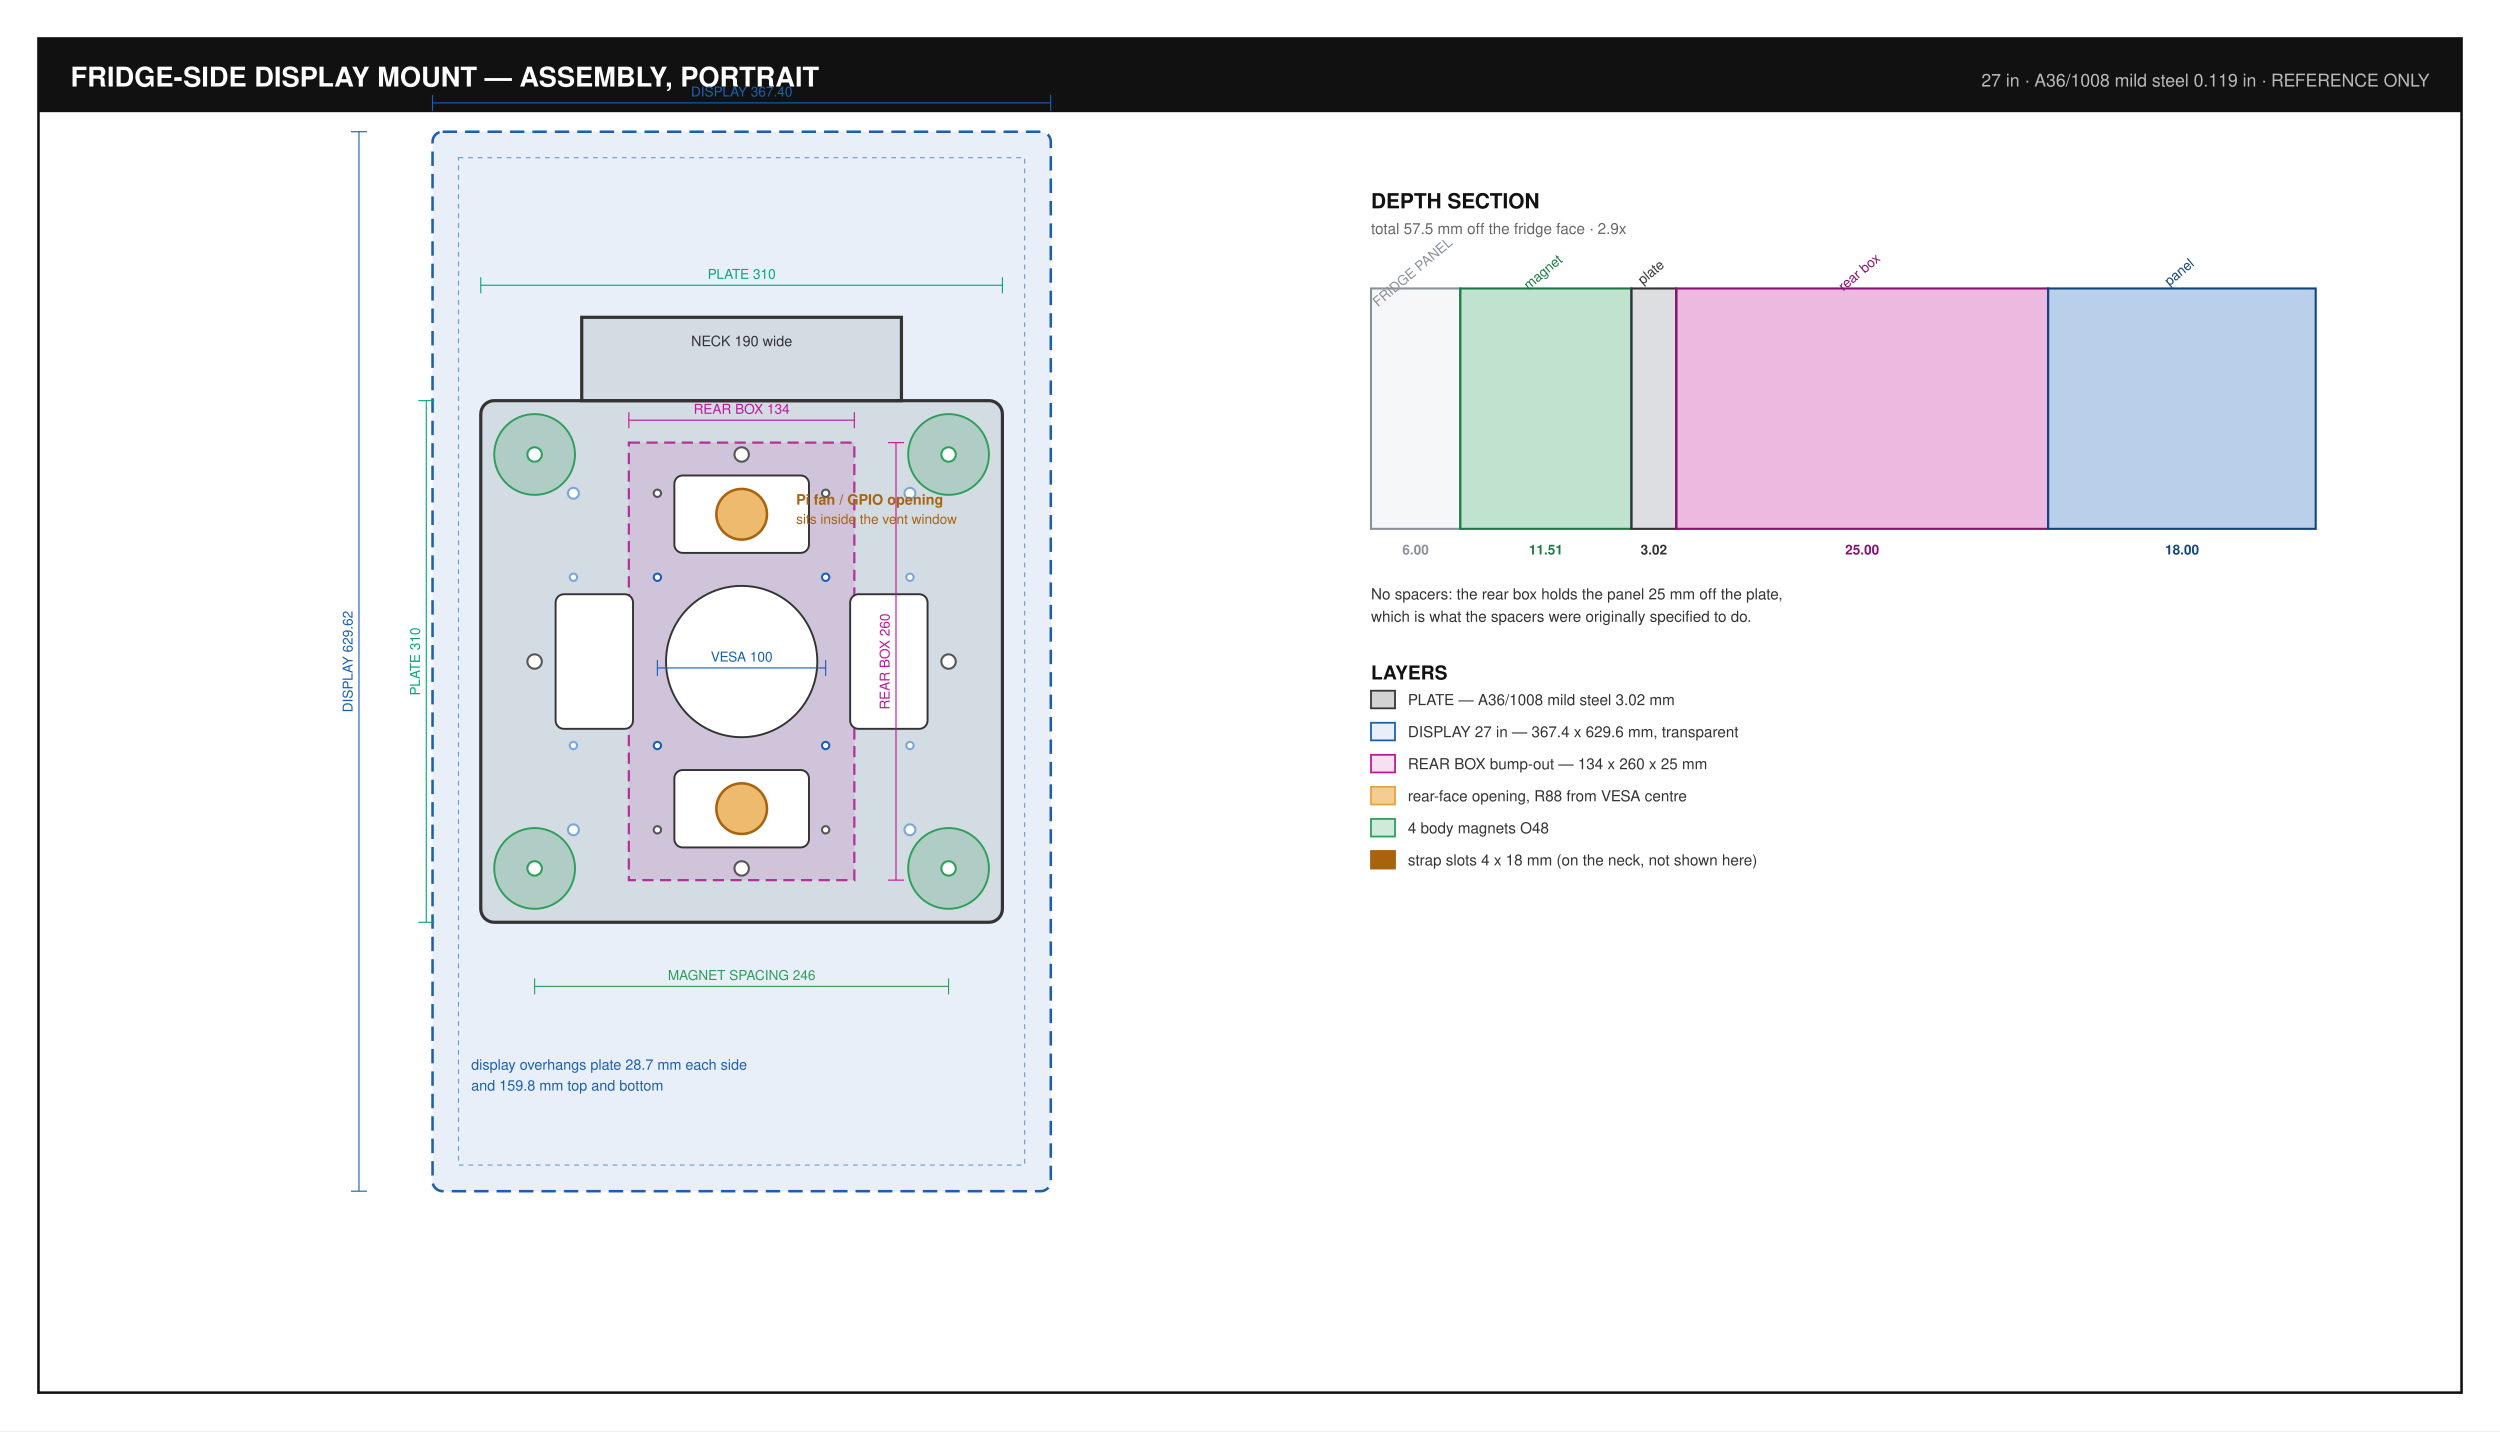
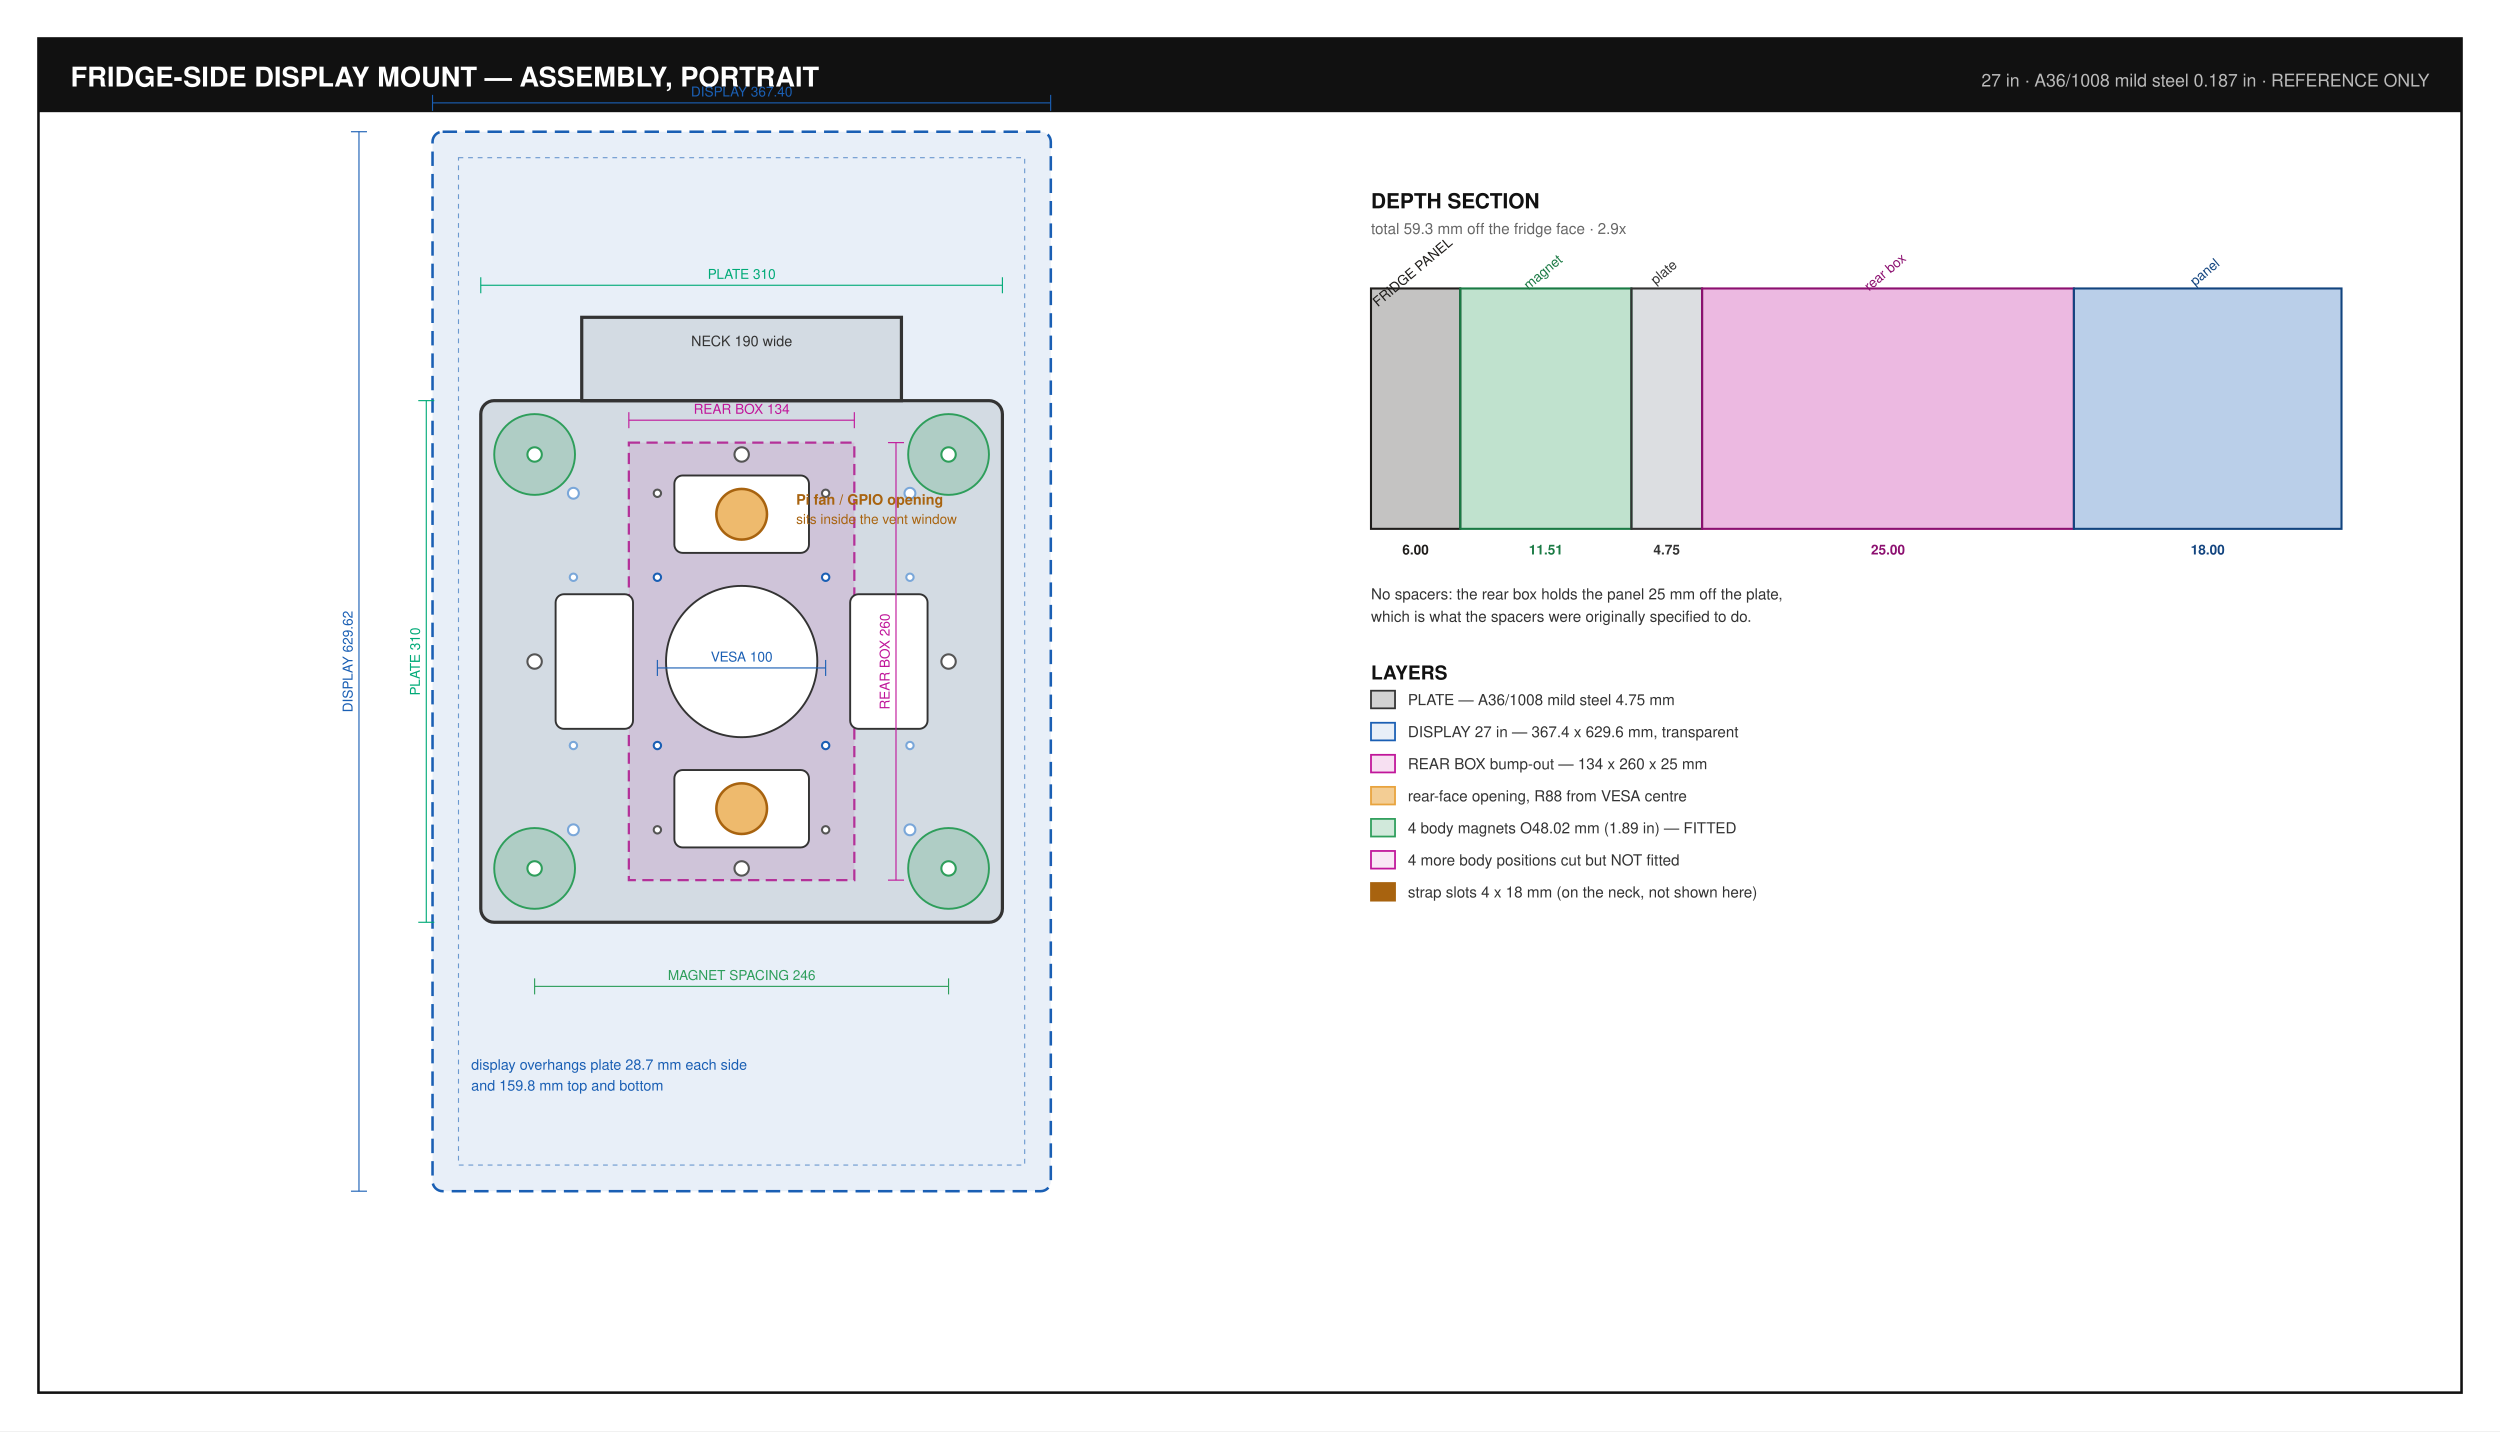
<svg xmlns="http://www.w3.org/2000/svg" width="1560" height="893" viewBox="0 0 1560 893">
  <rect width="1560" height="893" fill="#ffffff" />
  <rect x="24" y="24" width="1512" height="845" fill="none" stroke="#111" stroke-width="1.6" />
  <rect x="24" y="24" width="1512" height="46" fill="#111" />
  <text x="44.0" y="54.0" font-family="Helvetica,Arial,sans-serif" font-size="17" text-anchor="start" fill="#fff" font-weight="bold">FRIDGE-SIDE DISPLAY MOUNT — ASSEMBLY, PORTRAIT</text>
-   <text x="1516.0" y="54.0" font-family="Helvetica,Arial,sans-serif" font-size="11" text-anchor="end" fill="#bbb" font-weight="normal">27 in  ·  A36/1008 mild steel 0.119 in  ·  REFERENCE ONLY</text>
+   <text x="1516.0" y="54.0" font-family="Helvetica,Arial,sans-serif" font-size="11" text-anchor="end" fill="#bbb" font-weight="normal">27 in  ·  A36/1008 mild steel 0.187 in  ·  REFERENCE ONLY</text>
  <rect x="269.9" y="82.2" width="385.8" height="661.1" rx="6.3" fill="#1a5fb4" fill-opacity="0.10" stroke="#1a5fb4" stroke-width="1.6" stroke-dasharray="9 5" />
  <rect x="286.1" y="98.4" width="353.3" height="628.6" fill="none" stroke="#1a5fb4" stroke-width="0.7" stroke-dasharray="3 3" stroke-opacity="0.6" />
  <rect x="392.4" y="276.2" width="140.7" height="273.0" fill="#c0169a" fill-opacity="0.13" stroke="#c0169a" stroke-width="1.4" stroke-dasharray="7 4" />
  <rect x="300.0" y="250.0" width="325.5" height="325.5" rx="8.4" fill="#8a9199" fill-opacity="0.22" stroke="#333" stroke-width="2" />
  <rect x="420.8" y="296.7" width="84.0" height="48.3" rx="5.2" fill="#fff" stroke="#333" stroke-width="1.2" />
  <rect x="420.8" y="480.5" width="84.0" height="48.3" rx="5.2" fill="#fff" stroke="#333" stroke-width="1.2" />
  <rect x="346.7" y="370.8" width="48.3" height="84.0" rx="5.2" fill="#fff" stroke="#333" stroke-width="1.2" />
  <rect x="530.5" y="370.8" width="48.3" height="84.0" rx="5.2" fill="#fff" stroke="#333" stroke-width="1.2" />
  <circle cx="462.8" cy="412.8" r="47.2" fill="#fff" stroke="#333" stroke-width="1.2" />
  <circle cx="333.6" cy="541.9" r="25.2" fill="#2e9e5b" fill-opacity="0.22" stroke="#2e9e5b" stroke-width="1.2" />
  <circle cx="333.6" cy="283.6" r="25.2" fill="#2e9e5b" fill-opacity="0.22" stroke="#2e9e5b" stroke-width="1.2" />
  <circle cx="591.9" cy="541.9" r="25.2" fill="#2e9e5b" fill-opacity="0.22" stroke="#2e9e5b" stroke-width="1.2" />
  <circle cx="591.9" cy="283.6" r="25.2" fill="#2e9e5b" fill-opacity="0.22" stroke="#2e9e5b" stroke-width="1.2" />
  <circle cx="410.2" cy="465.2" r="2.3" fill="#fff" stroke="#1a5fb4" stroke-width="1.3" />
  <circle cx="410.2" cy="360.2" r="2.3" fill="#fff" stroke="#1a5fb4" stroke-width="1.3" />
  <circle cx="515.2" cy="465.2" r="2.3" fill="#fff" stroke="#1a5fb4" stroke-width="1.3" />
  <circle cx="515.2" cy="360.2" r="2.3" fill="#fff" stroke="#1a5fb4" stroke-width="1.3" />
  <circle cx="357.8" cy="465.2" r="2.3" fill="#fff" stroke="#7aa7d9" stroke-width="1.3" />
  <circle cx="357.8" cy="360.2" r="2.3" fill="#fff" stroke="#7aa7d9" stroke-width="1.3" />
  <circle cx="567.8" cy="465.2" r="2.3" fill="#fff" stroke="#7aa7d9" stroke-width="1.3" />
  <circle cx="567.8" cy="360.2" r="2.3" fill="#fff" stroke="#7aa7d9" stroke-width="1.3" />
  <circle cx="410.2" cy="517.8" r="2.3" fill="#fff" stroke="#555" stroke-width="1.3" />
  <circle cx="410.2" cy="307.8" r="2.3" fill="#fff" stroke="#555" stroke-width="1.3" />
  <circle cx="515.2" cy="517.8" r="2.3" fill="#fff" stroke="#555" stroke-width="1.3" />
  <circle cx="515.2" cy="307.8" r="2.3" fill="#fff" stroke="#555" stroke-width="1.3" />
  <circle cx="357.8" cy="517.8" r="3.4" fill="#fff" stroke="#7aa7d9" stroke-width="1.3" />
  <circle cx="357.8" cy="307.8" r="3.4" fill="#fff" stroke="#7aa7d9" stroke-width="1.3" />
  <circle cx="567.8" cy="517.8" r="3.4" fill="#fff" stroke="#7aa7d9" stroke-width="1.3" />
  <circle cx="567.8" cy="307.8" r="3.4" fill="#fff" stroke="#7aa7d9" stroke-width="1.3" />
  <circle cx="333.6" cy="541.9" r="4.5" fill="#fff" stroke="#2e9e5b" stroke-width="1.3" />
  <circle cx="333.6" cy="283.6" r="4.5" fill="#fff" stroke="#2e9e5b" stroke-width="1.3" />
  <circle cx="591.9" cy="541.9" r="4.5" fill="#fff" stroke="#2e9e5b" stroke-width="1.3" />
  <circle cx="591.9" cy="283.6" r="4.5" fill="#fff" stroke="#2e9e5b" stroke-width="1.3" />
  <circle cx="462.8" cy="541.9" r="4.5" fill="#fff" stroke="#555" stroke-width="1.3" />
  <circle cx="462.8" cy="283.6" r="4.5" fill="#fff" stroke="#555" stroke-width="1.3" />
  <circle cx="333.6" cy="412.8" r="4.5" fill="#fff" stroke="#555" stroke-width="1.3" />
  <circle cx="591.9" cy="412.8" r="4.5" fill="#fff" stroke="#555" stroke-width="1.3" />
  <circle cx="462.8" cy="504.6" r="15.8" fill="#e8a33d" fill-opacity="0.75" stroke="#a8630f" stroke-width="1.6" />
  <circle cx="462.8" cy="320.9" r="15.8" fill="#e8a33d" fill-opacity="0.75" stroke="#a8630f" stroke-width="1.6" />
  <text x="496.8" y="314.9" font-family="Helvetica,Arial,sans-serif" font-size="9" text-anchor="start" fill="#a8630f" font-weight="bold">Pi fan / GPIO opening</text>
  <text x="496.8" y="326.9" font-family="Helvetica,Arial,sans-serif" font-size="8.5" text-anchor="start" fill="#a8630f" font-weight="normal">sits inside the vent window</text>
  <rect x="363.0" y="198.0" width="199.5" height="52" fill="#8a9199" fill-opacity="0.22" stroke="#333" stroke-width="2" />
  <text x="462.8" y="216.0" font-family="Helvetica,Arial,sans-serif" font-size="9" text-anchor="middle" fill="#333" font-weight="normal">NECK 190 wide</text>
  <line x1="300.0" y1="178.0" x2="625.5" y2="178.0" stroke="#0a7" stroke-width="0.7" />
  <line x1="300.0" y1="173.0" x2="300.0" y2="183.0" stroke="#0a7" stroke-width="0.7" />
  <line x1="625.5" y1="173.0" x2="625.5" y2="183.0" stroke="#0a7" stroke-width="0.7" />
  <text x="462.8" y="174.0" font-family="Helvetica,Arial,sans-serif" font-size="8.5" text-anchor="middle" fill="#0a7" font-weight="normal">PLATE 310</text>
  <line x1="269.9" y1="64.2" x2="655.6" y2="64.2" stroke="#1a5fb4" stroke-width="0.7" />
  <line x1="269.9" y1="59.2" x2="269.9" y2="69.2" stroke="#1a5fb4" stroke-width="0.7" />
  <line x1="655.6" y1="59.2" x2="655.6" y2="69.2" stroke="#1a5fb4" stroke-width="0.7" />
  <text x="462.8" y="60.2" font-family="Helvetica,Arial,sans-serif" font-size="8.5" text-anchor="middle" fill="#1a5fb4" font-weight="normal">DISPLAY 367.40</text>
  <line x1="392.4" y1="262.2" x2="533.1" y2="262.2" stroke="#c0169a" stroke-width="0.7" />
  <line x1="392.4" y1="257.2" x2="392.4" y2="267.2" stroke="#c0169a" stroke-width="0.7" />
  <line x1="533.1" y1="257.2" x2="533.1" y2="267.2" stroke="#c0169a" stroke-width="0.7" />
  <text x="462.8" y="258.2" font-family="Helvetica,Arial,sans-serif" font-size="8.5" text-anchor="middle" fill="#c0169a" font-weight="normal">REAR BOX 134</text>
  <line x1="266.0" y1="250.0" x2="266.0" y2="575.5" stroke="#0a7" stroke-width="0.7" />
  <line x1="261.0" y1="250.0" x2="271.0" y2="250.0" stroke="#0a7" stroke-width="0.7" />
  <line x1="261.0" y1="575.5" x2="271.0" y2="575.5" stroke="#0a7" stroke-width="0.7" />
  <text x="262.0" y="412.8" font-family="Helvetica,Arial,sans-serif" font-size="8.5" text-anchor="middle" fill="#0a7" font-weight="normal" transform="rotate(-90.0 262.0 412.8)">PLATE 310</text>
  <line x1="224.0" y1="82.2" x2="224.0" y2="743.3" stroke="#1a5fb4" stroke-width="0.7" />
  <line x1="219.0" y1="82.2" x2="229.0" y2="82.2" stroke="#1a5fb4" stroke-width="0.7" />
  <line x1="219.0" y1="743.3" x2="229.0" y2="743.3" stroke="#1a5fb4" stroke-width="0.7" />
  <text x="220.0" y="412.8" font-family="Helvetica,Arial,sans-serif" font-size="8.5" text-anchor="middle" fill="#1a5fb4" font-weight="normal" transform="rotate(-90.0 220.0 412.8)">DISPLAY 629.62</text>
  <line x1="559.1" y1="276.2" x2="559.1" y2="549.2" stroke="#c0169a" stroke-width="0.7" />
  <line x1="554.1" y1="276.2" x2="564.1" y2="276.2" stroke="#c0169a" stroke-width="0.7" />
  <line x1="554.1" y1="549.2" x2="564.1" y2="549.2" stroke="#c0169a" stroke-width="0.7" />
  <text x="555.1" y="412.8" font-family="Helvetica,Arial,sans-serif" font-size="8.5" text-anchor="middle" fill="#c0169a" font-weight="normal" transform="rotate(-90.0 555.1 412.8)">REAR BOX 260</text>
  <line x1="410.2" y1="416.8" x2="515.2" y2="416.8" stroke="#1a5fb4" stroke-width="0.7" />
  <line x1="410.2" y1="411.8" x2="410.2" y2="421.8" stroke="#1a5fb4" stroke-width="0.7" />
  <line x1="515.2" y1="411.8" x2="515.2" y2="421.8" stroke="#1a5fb4" stroke-width="0.7" />
  <text x="462.8" y="412.8" font-family="Helvetica,Arial,sans-serif" font-size="8.5" text-anchor="middle" fill="#1a5fb4" font-weight="normal">VESA 100</text>
  <line x1="333.6" y1="615.5" x2="591.9" y2="615.5" stroke="#2e9e5b" stroke-width="0.7" />
  <line x1="333.6" y1="610.5" x2="333.6" y2="620.5" stroke="#2e9e5b" stroke-width="0.7" />
  <line x1="591.9" y1="610.5" x2="591.9" y2="620.5" stroke="#2e9e5b" stroke-width="0.7" />
  <text x="462.8" y="611.5" font-family="Helvetica,Arial,sans-serif" font-size="8.5" text-anchor="middle" fill="#2e9e5b" font-weight="normal">MAGNET SPACING 246</text>
  <text x="294.0" y="667.5" font-family="Helvetica,Arial,sans-serif" font-size="9" text-anchor="start" fill="#1a5fb4" font-weight="normal">display overhangs plate 28.7 mm each side</text>
  <text x="294.0" y="680.5" font-family="Helvetica,Arial,sans-serif" font-size="9" text-anchor="start" fill="#1a5fb4" font-weight="normal">and 159.8 mm top and bottom</text>
  <text x="855.5" y="130.0" font-family="Helvetica,Arial,sans-serif" font-size="13" text-anchor="start" fill="#111" font-weight="bold">DEPTH SECTION</text>
-   <text x="855.5" y="146.0" font-family="Helvetica,Arial,sans-serif" font-size="9.5" text-anchor="start" fill="#666" font-weight="normal">total 57.5 mm off the fridge face  ·  2.9x</text>
-   <rect x="855.5" y="180.0" width="55.7" height="150" fill="#dfe3e6" fill-opacity="0.30" stroke="#8a9199" stroke-width="1.3" />
-   <text x="883.3" y="346.0" font-family="Helvetica,Arial,sans-serif" font-size="8.5" text-anchor="middle" fill="#8a9199" font-weight="bold">6.00</text>
-   <text x="883.3" y="172.0" font-family="Helvetica,Arial,sans-serif" font-size="8.5" text-anchor="middle" fill="#8a9199" font-weight="normal" transform="rotate(-40.0 883.3 172.0)">FRIDGE PANEL</text>
+   <text x="855.5" y="146.0" font-family="Helvetica,Arial,sans-serif" font-size="9.5" text-anchor="start" fill="#666" font-weight="normal">total 59.3 mm off the fridge face  ·  2.9x</text>
+   <rect x="855.5" y="180.0" width="55.7" height="150" fill="#3a3734" fill-opacity="0.30" stroke="#1f1d1b" stroke-width="1.3" />
+   <text x="883.3" y="346.0" font-family="Helvetica,Arial,sans-serif" font-size="8.5" text-anchor="middle" fill="#1f1d1b" font-weight="bold">6.00</text>
+   <text x="883.3" y="172.0" font-family="Helvetica,Arial,sans-serif" font-size="8.5" text-anchor="middle" fill="#1f1d1b" font-weight="normal" transform="rotate(-40.0 883.3 172.0)">FRIDGE PANEL</text>
  <rect x="911.2" y="180.0" width="106.8" height="150" fill="#2e9e5b" fill-opacity="0.30" stroke="#1a7a44" stroke-width="1.3" />
  <text x="964.6" y="346.0" font-family="Helvetica,Arial,sans-serif" font-size="8.5" text-anchor="middle" fill="#1a7a44" font-weight="bold">11.51</text>
  <text x="964.6" y="172.0" font-family="Helvetica,Arial,sans-serif" font-size="8.5" text-anchor="middle" fill="#1a7a44" font-weight="normal" transform="rotate(-40.0 964.6 172.0)">magnet</text>
-   <rect x="1018.0" y="180.0" width="28.0" height="150" fill="#8a9199" fill-opacity="0.30" stroke="#333" stroke-width="1.3" />
-   <text x="1032.0" y="346.0" font-family="Helvetica,Arial,sans-serif" font-size="8.5" text-anchor="middle" fill="#333" font-weight="bold">3.02</text>
-   <text x="1032.0" y="172.0" font-family="Helvetica,Arial,sans-serif" font-size="8.5" text-anchor="middle" fill="#333" font-weight="normal" transform="rotate(-40.0 1032.0 172.0)">plate</text>
-   <rect x="1046.0" y="180.0" width="232.0" height="150" fill="#c0169a" fill-opacity="0.30" stroke="#8c1070" stroke-width="1.3" />
-   <text x="1162.0" y="346.0" font-family="Helvetica,Arial,sans-serif" font-size="8.5" text-anchor="middle" fill="#8c1070" font-weight="bold">25.00</text>
-   <text x="1162.0" y="172.0" font-family="Helvetica,Arial,sans-serif" font-size="8.5" text-anchor="middle" fill="#8c1070" font-weight="normal" transform="rotate(-40.0 1162.0 172.0)">rear box</text>
-   <rect x="1278.0" y="180.0" width="167.0" height="150" fill="#1a5fb4" fill-opacity="0.30" stroke="#12447f" stroke-width="1.3" />
-   <text x="1361.6" y="346.0" font-family="Helvetica,Arial,sans-serif" font-size="8.5" text-anchor="middle" fill="#12447f" font-weight="bold">18.00</text>
-   <text x="1361.6" y="172.0" font-family="Helvetica,Arial,sans-serif" font-size="8.5" text-anchor="middle" fill="#12447f" font-weight="normal" transform="rotate(-40.0 1361.6 172.0)">panel</text>
+   <rect x="1018.0" y="180.0" width="44.1" height="150" fill="#8a9199" fill-opacity="0.30" stroke="#333" stroke-width="1.3" />
+   <text x="1040.0" y="346.0" font-family="Helvetica,Arial,sans-serif" font-size="8.5" text-anchor="middle" fill="#333" font-weight="bold">4.75</text>
+   <text x="1040.0" y="172.0" font-family="Helvetica,Arial,sans-serif" font-size="8.5" text-anchor="middle" fill="#333" font-weight="normal" transform="rotate(-40.0 1040.0 172.0)">plate</text>
+   <rect x="1062.1" y="180.0" width="232.0" height="150" fill="#c0169a" fill-opacity="0.30" stroke="#8c1070" stroke-width="1.3" />
+   <text x="1178.1" y="346.0" font-family="Helvetica,Arial,sans-serif" font-size="8.5" text-anchor="middle" fill="#8c1070" font-weight="bold">25.00</text>
+   <text x="1178.1" y="172.0" font-family="Helvetica,Arial,sans-serif" font-size="8.5" text-anchor="middle" fill="#8c1070" font-weight="normal" transform="rotate(-40.0 1178.1 172.0)">rear box</text>
+   <rect x="1294.1" y="180.0" width="167.0" height="150" fill="#1a5fb4" fill-opacity="0.30" stroke="#12447f" stroke-width="1.3" />
+   <text x="1377.6" y="346.0" font-family="Helvetica,Arial,sans-serif" font-size="8.5" text-anchor="middle" fill="#12447f" font-weight="bold">18.00</text>
+   <text x="1377.6" y="172.0" font-family="Helvetica,Arial,sans-serif" font-size="8.5" text-anchor="middle" fill="#12447f" font-weight="normal" transform="rotate(-40.0 1377.6 172.0)">panel</text>
  <text x="855.5" y="374.0" font-family="Helvetica,Arial,sans-serif" font-size="9.5" text-anchor="start" fill="#333" font-weight="normal">No spacers: the rear box holds the panel 25 mm off the plate,</text>
  <text x="855.5" y="388.0" font-family="Helvetica,Arial,sans-serif" font-size="9.5" text-anchor="start" fill="#333" font-weight="normal">which is what the spacers were originally specified to do.</text>
  <text x="855.5" y="424.0" font-family="Helvetica,Arial,sans-serif" font-size="12" text-anchor="start" fill="#111" font-weight="bold">LAYERS</text>
  <rect x="855.5" y="431.0" width="15" height="11" fill="#333" fill-opacity="0.22" stroke="#333" stroke-width="1.1" />
-   <text x="878.5" y="440.0" font-family="Helvetica,Arial,sans-serif" font-size="9.5" text-anchor="start" fill="#333" font-weight="normal">PLATE — A36/1008 mild steel 3.02 mm</text>
+   <text x="878.5" y="440.0" font-family="Helvetica,Arial,sans-serif" font-size="9.5" text-anchor="start" fill="#333" font-weight="normal">PLATE — A36/1008 mild steel 4.75 mm</text>
  <rect x="855.5" y="451.0" width="15" height="11" fill="#1a5fb4" fill-opacity="0.1" stroke="#1a5fb4" stroke-width="1.1" />
  <text x="878.5" y="460.0" font-family="Helvetica,Arial,sans-serif" font-size="9.5" text-anchor="start" fill="#333" font-weight="normal">DISPLAY 27 in — 367.4 x 629.6 mm, transparent</text>
  <rect x="855.5" y="471.0" width="15" height="11" fill="#c0169a" fill-opacity="0.13" stroke="#c0169a" stroke-width="1.1" />
  <text x="878.5" y="480.0" font-family="Helvetica,Arial,sans-serif" font-size="9.5" text-anchor="start" fill="#333" font-weight="normal">REAR BOX bump-out — 134 x 260 x 25 mm</text>
  <rect x="855.5" y="491.0" width="15" height="11" fill="#e8a33d" fill-opacity="0.55" stroke="#e8a33d" stroke-width="1.1" />
  <text x="878.5" y="500.0" font-family="Helvetica,Arial,sans-serif" font-size="9.5" text-anchor="start" fill="#333" font-weight="normal">rear-face opening, R88 from VESA centre</text>
  <rect x="855.5" y="511.0" width="15" height="11" fill="#2e9e5b" fill-opacity="0.22" stroke="#2e9e5b" stroke-width="1.1" />
-   <text x="878.5" y="520.0" font-family="Helvetica,Arial,sans-serif" font-size="9.5" text-anchor="start" fill="#333" font-weight="normal">4 body magnets O48</text>
-   <rect x="855.5" y="531.0" width="15" height="11" fill="#a8630f" fill-opacity="1.0" stroke="#a8630f" stroke-width="1.1" />
-   <text x="878.5" y="540.0" font-family="Helvetica,Arial,sans-serif" font-size="9.5" text-anchor="start" fill="#333" font-weight="normal">strap slots 4 x 18 mm (on the neck, not shown here)</text>
+   <text x="878.5" y="520.0" font-family="Helvetica,Arial,sans-serif" font-size="9.5" text-anchor="start" fill="#333" font-weight="normal">4 body magnets O48.02 mm (1.89 in) — FITTED</text>
+   <rect x="855.5" y="531.0" width="15" height="11" fill="#c0169a" fill-opacity="0.1" stroke="#c0169a" stroke-width="1.1" />
+   <text x="878.5" y="540.0" font-family="Helvetica,Arial,sans-serif" font-size="9.5" text-anchor="start" fill="#333" font-weight="normal">4 more body positions cut but NOT fitted</text>
+   <rect x="855.5" y="551.0" width="15" height="11" fill="#a8630f" fill-opacity="1.0" stroke="#a8630f" stroke-width="1.1" />
+   <text x="878.5" y="560.0" font-family="Helvetica,Arial,sans-serif" font-size="9.5" text-anchor="start" fill="#333" font-weight="normal">strap slots 4 x 18 mm (on the neck, not shown here)</text>
</svg>
